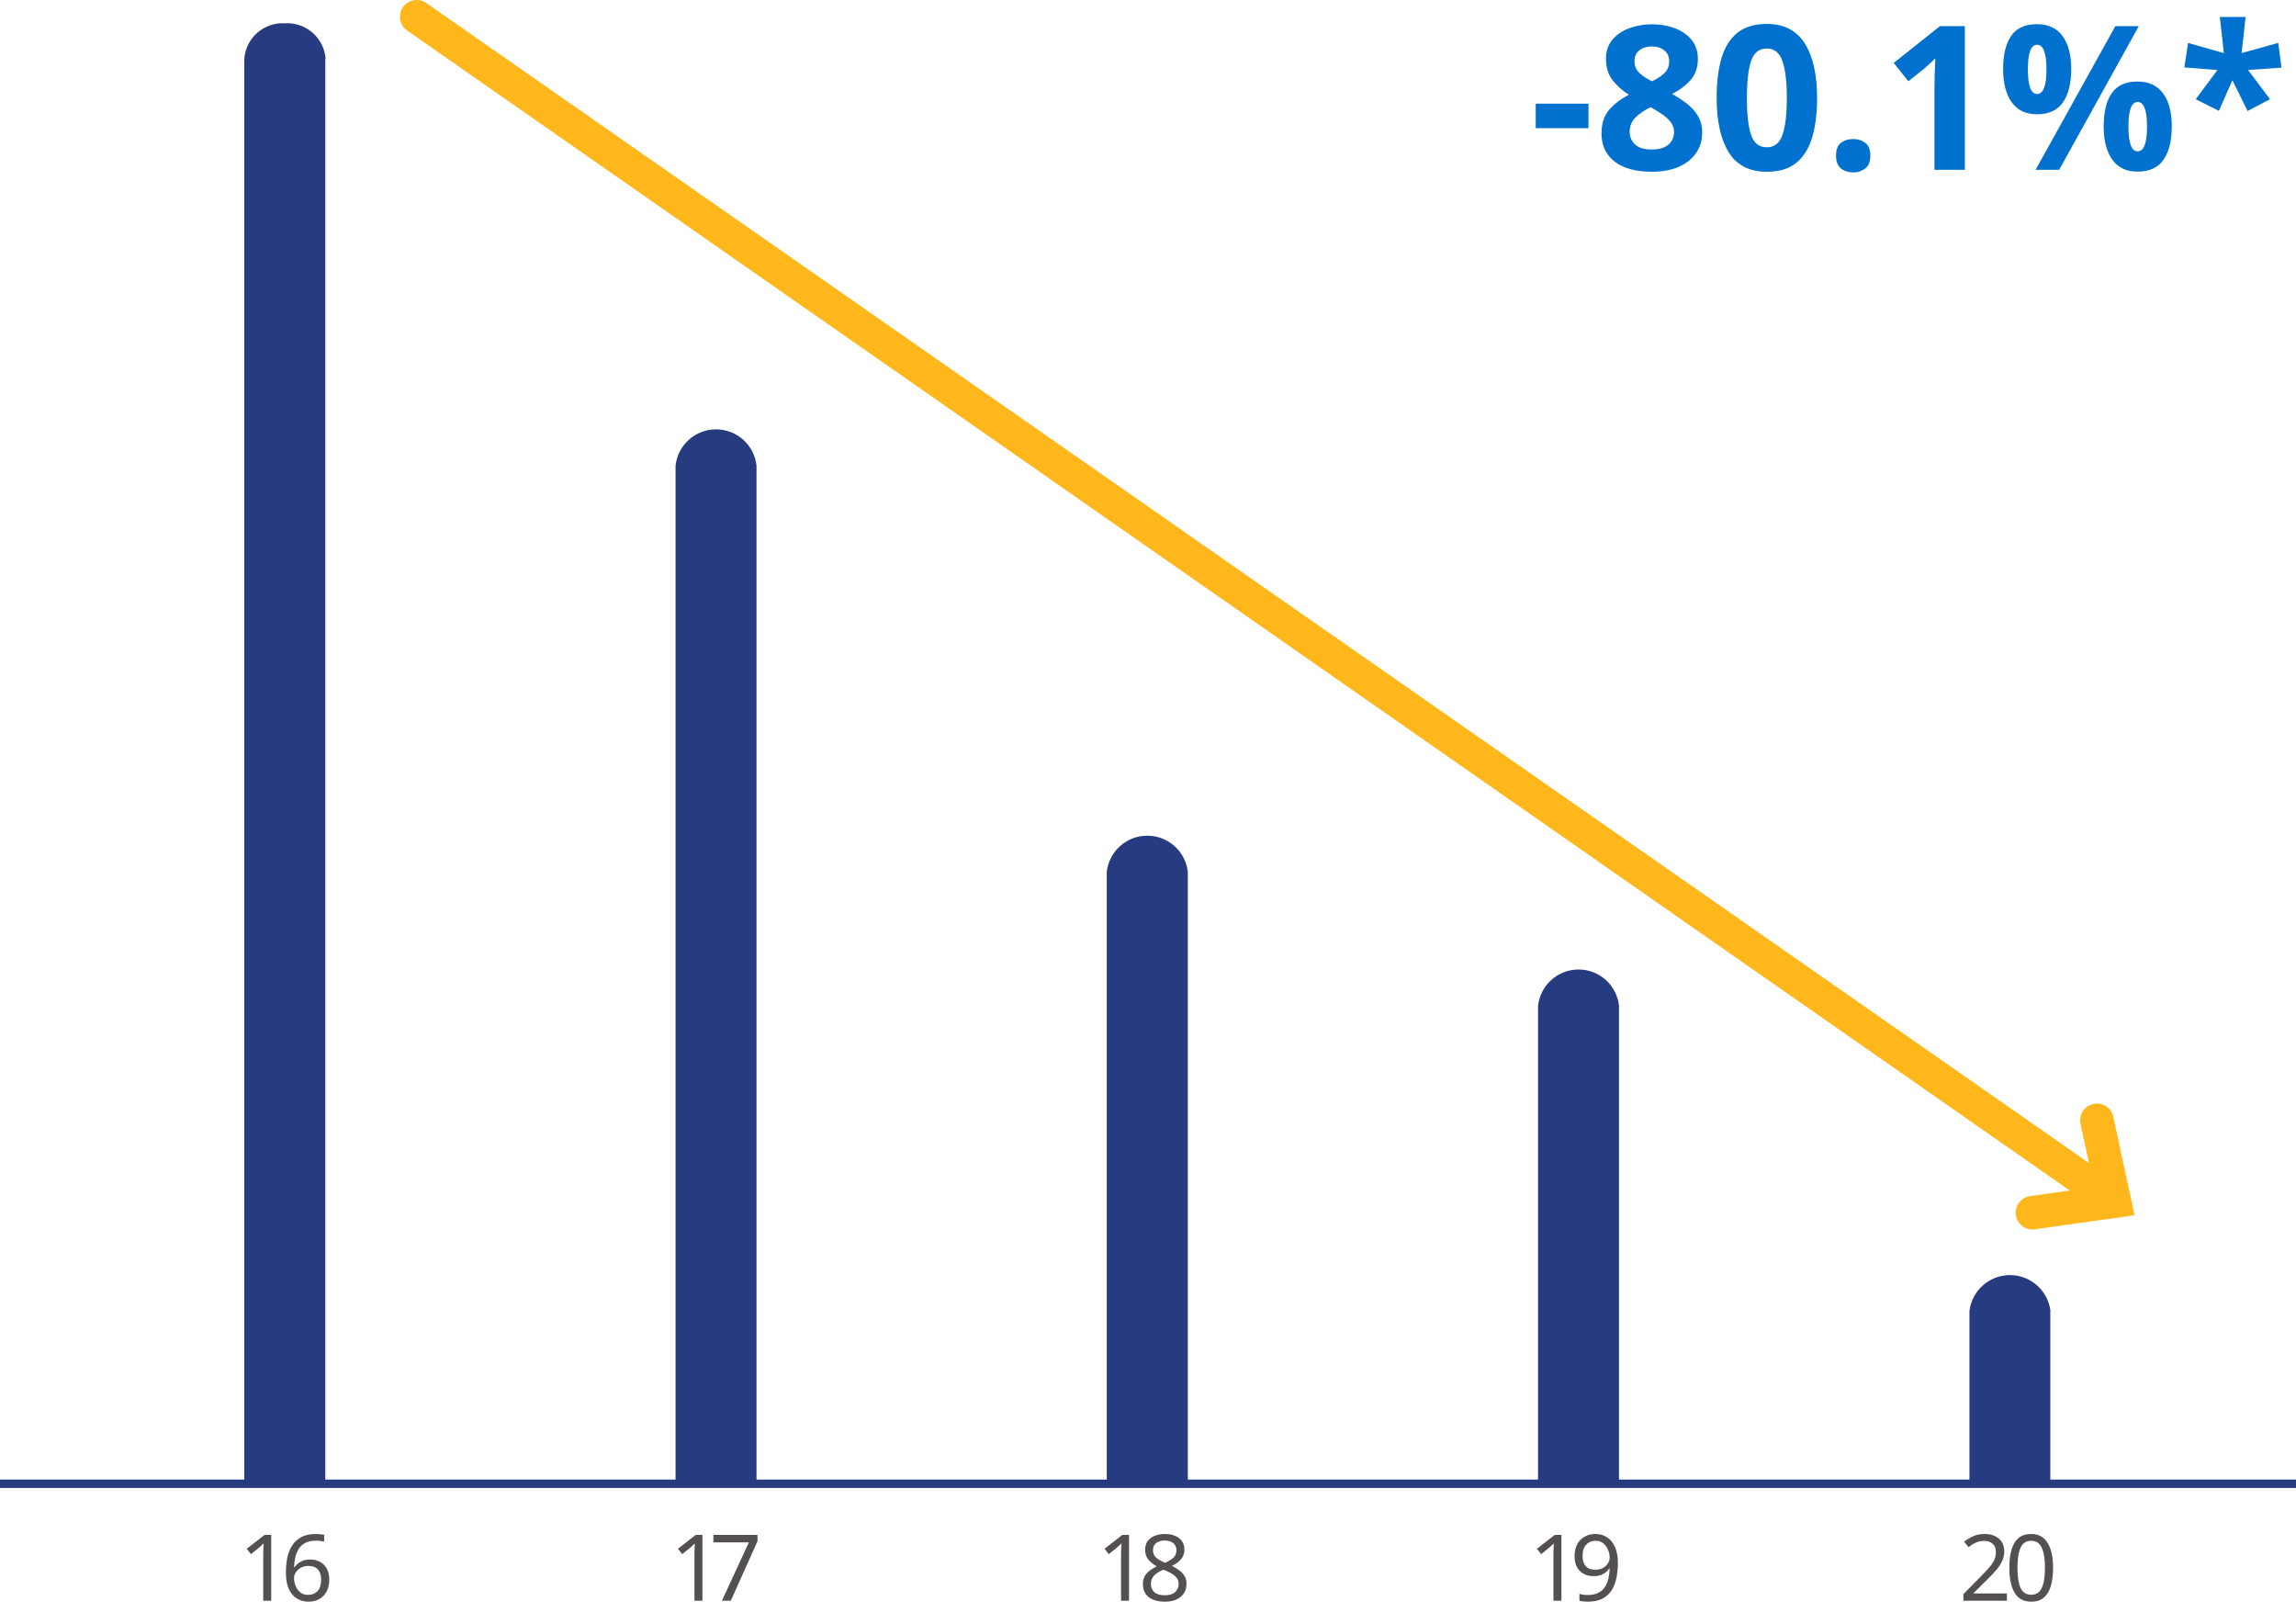
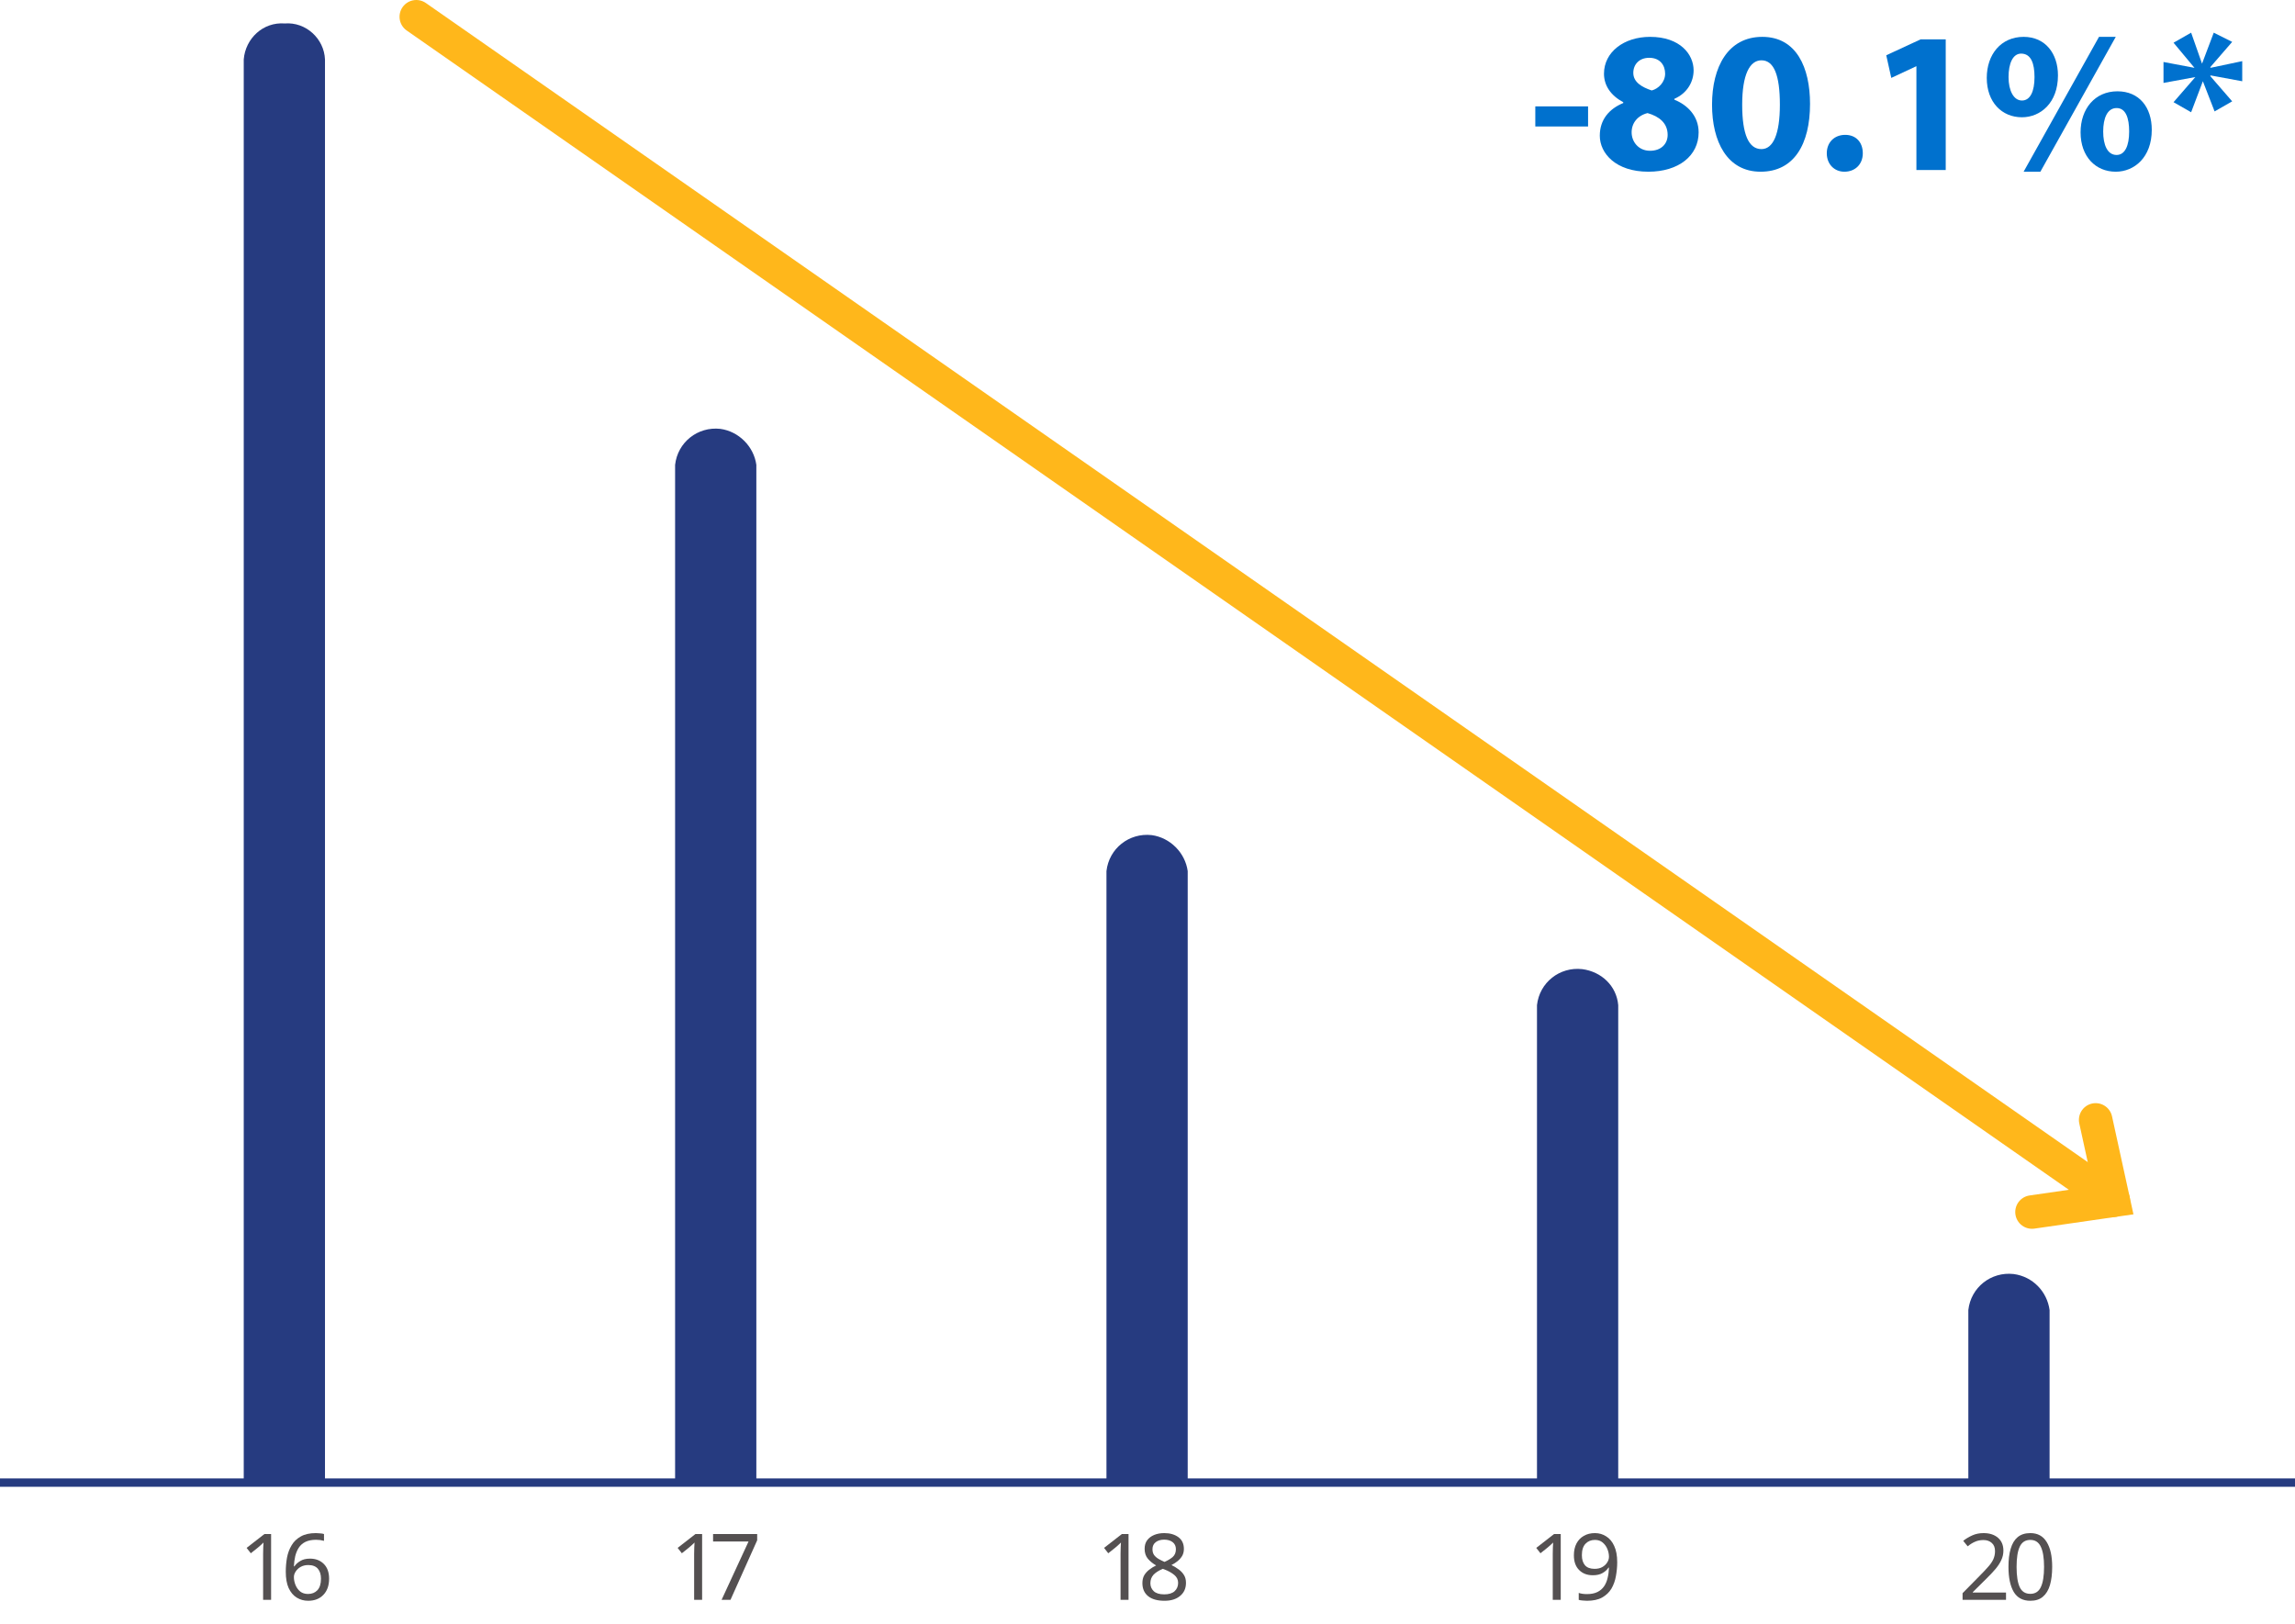
- <svg xmlns="http://www.w3.org/2000/svg" id="Capa_1" data-name="Capa 1" viewBox="0 0 274 193.75">
-   <defs>
-     <style>.cls-1,.cls-10{fill:none;stroke-miterlimit:10;}.cls-1{stroke:#263b80;}.cls-2{fill:#263b80;}.cls-3,.cls-5,.cls-7,.cls-9{font-size:11px;fill:#545051;font-family:MyriadPro-Regular, Myriad Pro;}.cls-4{letter-spacing:-0.05em;}.cls-5{letter-spacing:-0.08em;}.cls-6{letter-spacing:0em;}.cls-7{letter-spacing:-0.06em;}.cls-8{letter-spacing:-0.07em;}.cls-9{letter-spacing:-0.02em;}.cls-10{stroke:#ffb71b;stroke-linecap:round;stroke-width:4px;}.cls-11{font-size:24px;fill:#0071ce;font-family:MyriadPro-Bold, Myriad Pro;font-weight:700;}</style>
-   </defs>
-   <line class="cls-1" y1="177.04" x2="274" y2="177.04" />
-   <path class="cls-2" d="M38.79,12.07V181.75H29.12V12.07A4.59,4.59,0,0,1,34,7.78a4.58,4.58,0,0,1,4.83,4.29" transform="translate(0.03 -5)" />
-   <path class="cls-2" d="M90.25,60.55v121.2H80.59V60.55a4.86,4.86,0,0,1,9.66,0" transform="translate(0.03 -5)" />
-   <path class="cls-2" d="M141.72,109v73h-9.67V109a4.87,4.87,0,0,1,9.67,0" transform="translate(0.03 -5)" />
-   <path class="cls-2" d="M193.18,125v57h-9.66V125a4.86,4.86,0,0,1,9.66,0" transform="translate(0.03 -5)" />
-   <path class="cls-2" d="M244.65,161.43V182H235V161.43a4.87,4.87,0,0,1,9.67,0" transform="translate(0.03 -5)" />
-   <text class="cls-3" transform="translate(28.46 191)">
-     <tspan class="cls-4">1</tspan>
-     <tspan x="5.05" y="0">6</tspan>
-   </text>
-   <text class="cls-5" transform="translate(79.92 191)">1<tspan class="cls-6" x="4.73" y="0">7</tspan>
-   </text>
-   <text class="cls-7" transform="translate(130.83 191)">1<tspan class="cls-6" x="5.03" y="0">8</tspan>
-   </text>
-   <text class="cls-3" transform="translate(182.43 191)">
-     <tspan class="cls-8">1</tspan>
-     <tspan x="4.93" y="0">9</tspan>
-   </text>
-   <text class="cls-9" transform="translate(233.78 191)">2<tspan class="cls-6" x="5.48" y="0">0</tspan>
-   </text>
-   <line class="cls-10" x1="49.73" y1="2" x2="252.32" y2="143.32" />
-   <polyline class="cls-10" points="250.24 133.67 252.32 143.32 242.55 144.7" />
-   <text class="cls-11" transform="translate(182.55 20.26)">-80.1%*</text>
+ <svg xmlns="http://www.w3.org/2000/svg" version="1.1" id="Capa_1" x="0px" y="0px" viewBox="0 0 274 193.8" style="enable-background:new 0 0 274 193.8;" xml:space="preserve">
+   <style type="text/css">
+ 	.st0{fill:none;stroke:#263B80;stroke-miterlimit:10;}
+ 	.st1{fill:#263B80;}
+ 	.st2{fill:#545051;}
+ 	.st3{font-family:'MyriadPro-Regular';}
+ 	.st4{font-size:11px;}
+ 	.st5{fill:none;stroke:#FFB71B;stroke-width:4;stroke-linecap:round;stroke-miterlimit:10;}
+ 	.st6{enable-background:new    ;}
+ 	.st7{fill:#0071CE;}
+ </style>
+   <line class="st0" x1="0" y1="177" x2="274" y2="177" />
+   <path class="st1" d="M38.8,7.1v169.7h-9.7V7.1c0.2-2.5,2.3-4.5,4.9-4.3c0,0,0,0,0,0C36.5,2.6,38.7,4.6,38.8,7.1" />
+   <path class="st1" d="M90.3,55.5v121.2h-9.7V55.5c0.3-2.7,2.7-4.6,5.4-4.3C88.2,51.5,90,53.3,90.3,55.5" />
+   <path class="st1" d="M141.8,104v73h-9.7v-73c0.3-2.7,2.7-4.6,5.4-4.3C139.7,100,141.5,101.8,141.8,104" />
+   <path class="st1" d="M193.2,120v57h-9.7v-57c0.3-2.7,2.7-4.6,5.4-4.3C191.2,116,193,117.7,193.2,120" />
+   <path class="st1" d="M244.7,156.4V177H235v-20.6c0.3-2.7,2.7-4.6,5.4-4.3C242.7,152.4,244.4,154.2,244.7,156.4" />
+   <text transform="matrix(1 0 0 1 28.46 191)" class="st2 st3 st4">1</text>
+   <text transform="matrix(1 0 0 1 33.51 191)" class="st2 st3 st4">6</text>
+   <text transform="matrix(1 0 0 1 79.92 191)" class="st2 st3 st4">1</text>
+   <text transform="matrix(1 0 0 1 84.65 191)" class="st2 st3 st4">7</text>
+   <text transform="matrix(1 0 0 1 130.83 191)" class="st2 st3 st4">1</text>
+   <text transform="matrix(1 0 0 1 135.86 191)" class="st2 st3 st4">8</text>
+   <text transform="matrix(1 0 0 1 182.43 191)" class="st2 st3 st4">1</text>
+   <text transform="matrix(1 0 0 1 187.36 191)" class="st2 st3 st4">9</text>
+   <text transform="matrix(1 0 0 1 233.78 191)" class="st2 st3 st4">2</text>
+   <text transform="matrix(1 0 0 1 239.26 191)" class="st2 st3 st4">0</text>
+   <line class="st5" x1="49.7" y1="2" x2="252.3" y2="143.3" />
+   <polyline class="st5" points="250.2,133.7 252.3,143.3 242.6,144.7 " />
+   <g class="st6">
+     <path class="st7" d="M189.6,12.7v2.4h-6.3v-2.4H189.6z" />
+     <path class="st7" d="M191,16.2c0-1.9,1.1-3.2,2.8-3.9v-0.1c-1.5-0.8-2.3-2-2.3-3.4c0-2.6,2.4-4.4,5.5-4.4c3.6,0,5.2,2.1,5.2,4   c0,1.3-0.7,2.7-2.3,3.4v0.1c1.5,0.6,2.9,1.9,2.9,3.9c0,2.8-2.4,4.7-6,4.7C192.9,20.5,191,18.3,191,16.2z M199.1,16.1   c0-1.4-1-2.2-2.4-2.6c-1.2,0.3-1.9,1.2-1.9,2.3c0,1.1,0.8,2.2,2.2,2.2C198.3,18,199.1,17.2,199.1,16.1z M195,8.7   c0,1.1,1,1.7,2.2,2.1c0.8-0.2,1.6-1,1.6-2c0-1-0.6-1.9-1.9-1.9C195.7,6.9,195,7.7,195,8.7z" />
+     <path class="st7" d="M216.1,12.4c0,4.8-1.9,8.1-5.9,8.1c-4,0-5.8-3.6-5.8-8c0-4.5,1.9-8.1,6-8.1C214.5,4.4,216.1,8.1,216.1,12.4z    M208,12.5c0,3.6,0.8,5.3,2.3,5.3c1.4,0,2.2-1.8,2.2-5.3c0-3.5-0.7-5.3-2.2-5.3C208.9,7.2,208,8.9,208,12.5z" />
+     <path class="st7" d="M218.1,18.3c0-1.3,0.9-2.2,2.2-2.2c1.3,0,2.1,0.9,2.1,2.2c0,1.3-0.9,2.2-2.2,2.2   C219,20.5,218.1,19.6,218.1,18.3z" />
+     <path class="st7" d="M228.8,7.9L228.8,7.9l-3,1.4l-0.6-2.7l4.1-1.9h3v15.6h-3.5V7.9z" />
+     <path class="st7" d="M245.7,9c0,3.3-2.1,5-4.3,5c-2.4,0-4.2-1.8-4.2-4.7c0-2.8,1.7-4.9,4.4-4.9C244.2,4.4,245.7,6.4,245.7,9z    M239.8,9.2c0,1.6,0.6,2.8,1.6,2.8c1,0,1.5-1.1,1.5-2.8c0-1.6-0.4-2.8-1.6-2.8C240.3,6.4,239.8,7.6,239.8,9.2z M241.6,20.5l9-16.1   h2l-9,16.1H241.6z M256.9,15.5c0,3.3-2.1,5-4.3,5c-2.4,0-4.2-1.8-4.2-4.7c0-2.8,1.7-4.9,4.4-4.9C255.4,10.9,256.9,12.8,256.9,15.5z    M251.1,15.7c0,1.6,0.5,2.8,1.6,2.8c1,0,1.5-1.1,1.5-2.8c0-1.6-0.4-2.8-1.5-2.8C251.6,12.9,251.1,14.1,251.1,15.7z" />
+     <path class="st7" d="M266.5,5l-2.6,3l0,0.1l3.8-0.8v2.4l-3.8-0.7l0,0.1l2.6,3l-2.1,1.2L263,9.7l0,0l-1.4,3.7l-2.1-1.2l2.6-3v0   l-3.8,0.7V7.4l3.7,0.7l0,0l-2.5-3l2.1-1.2l1.3,3.7h0l1.4-3.7L266.5,5z" />
+   </g>
</svg>
